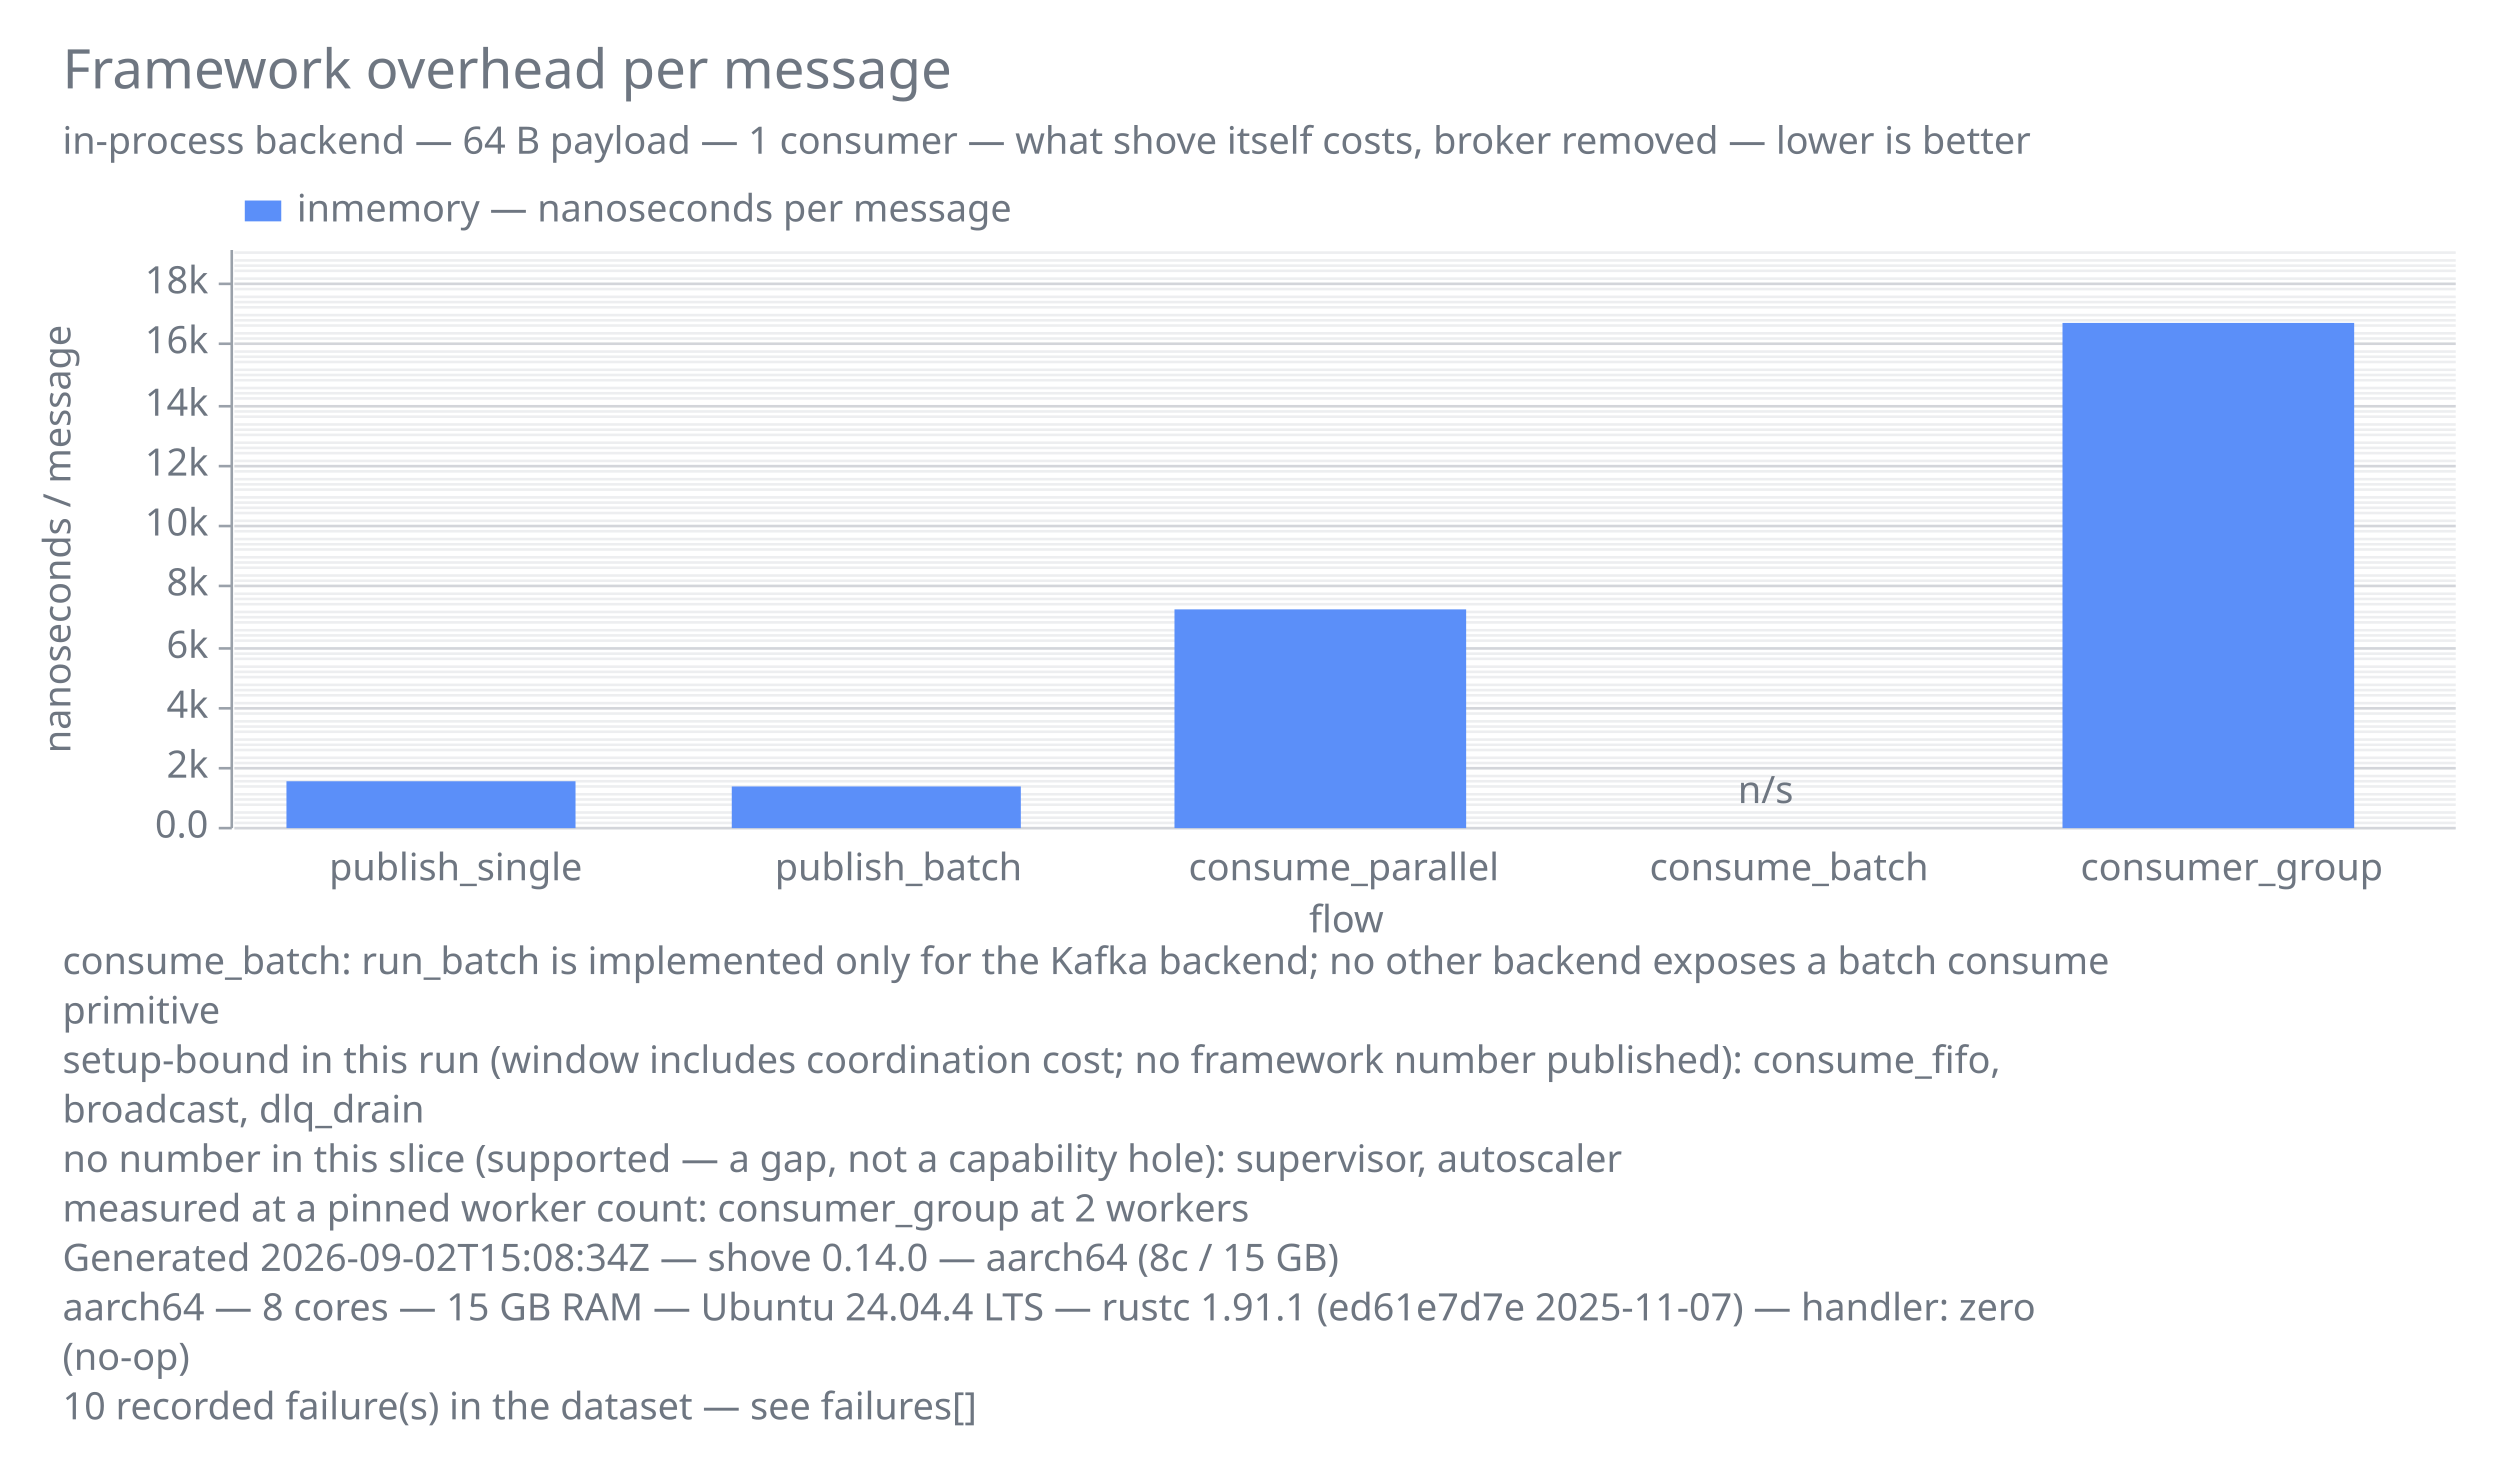
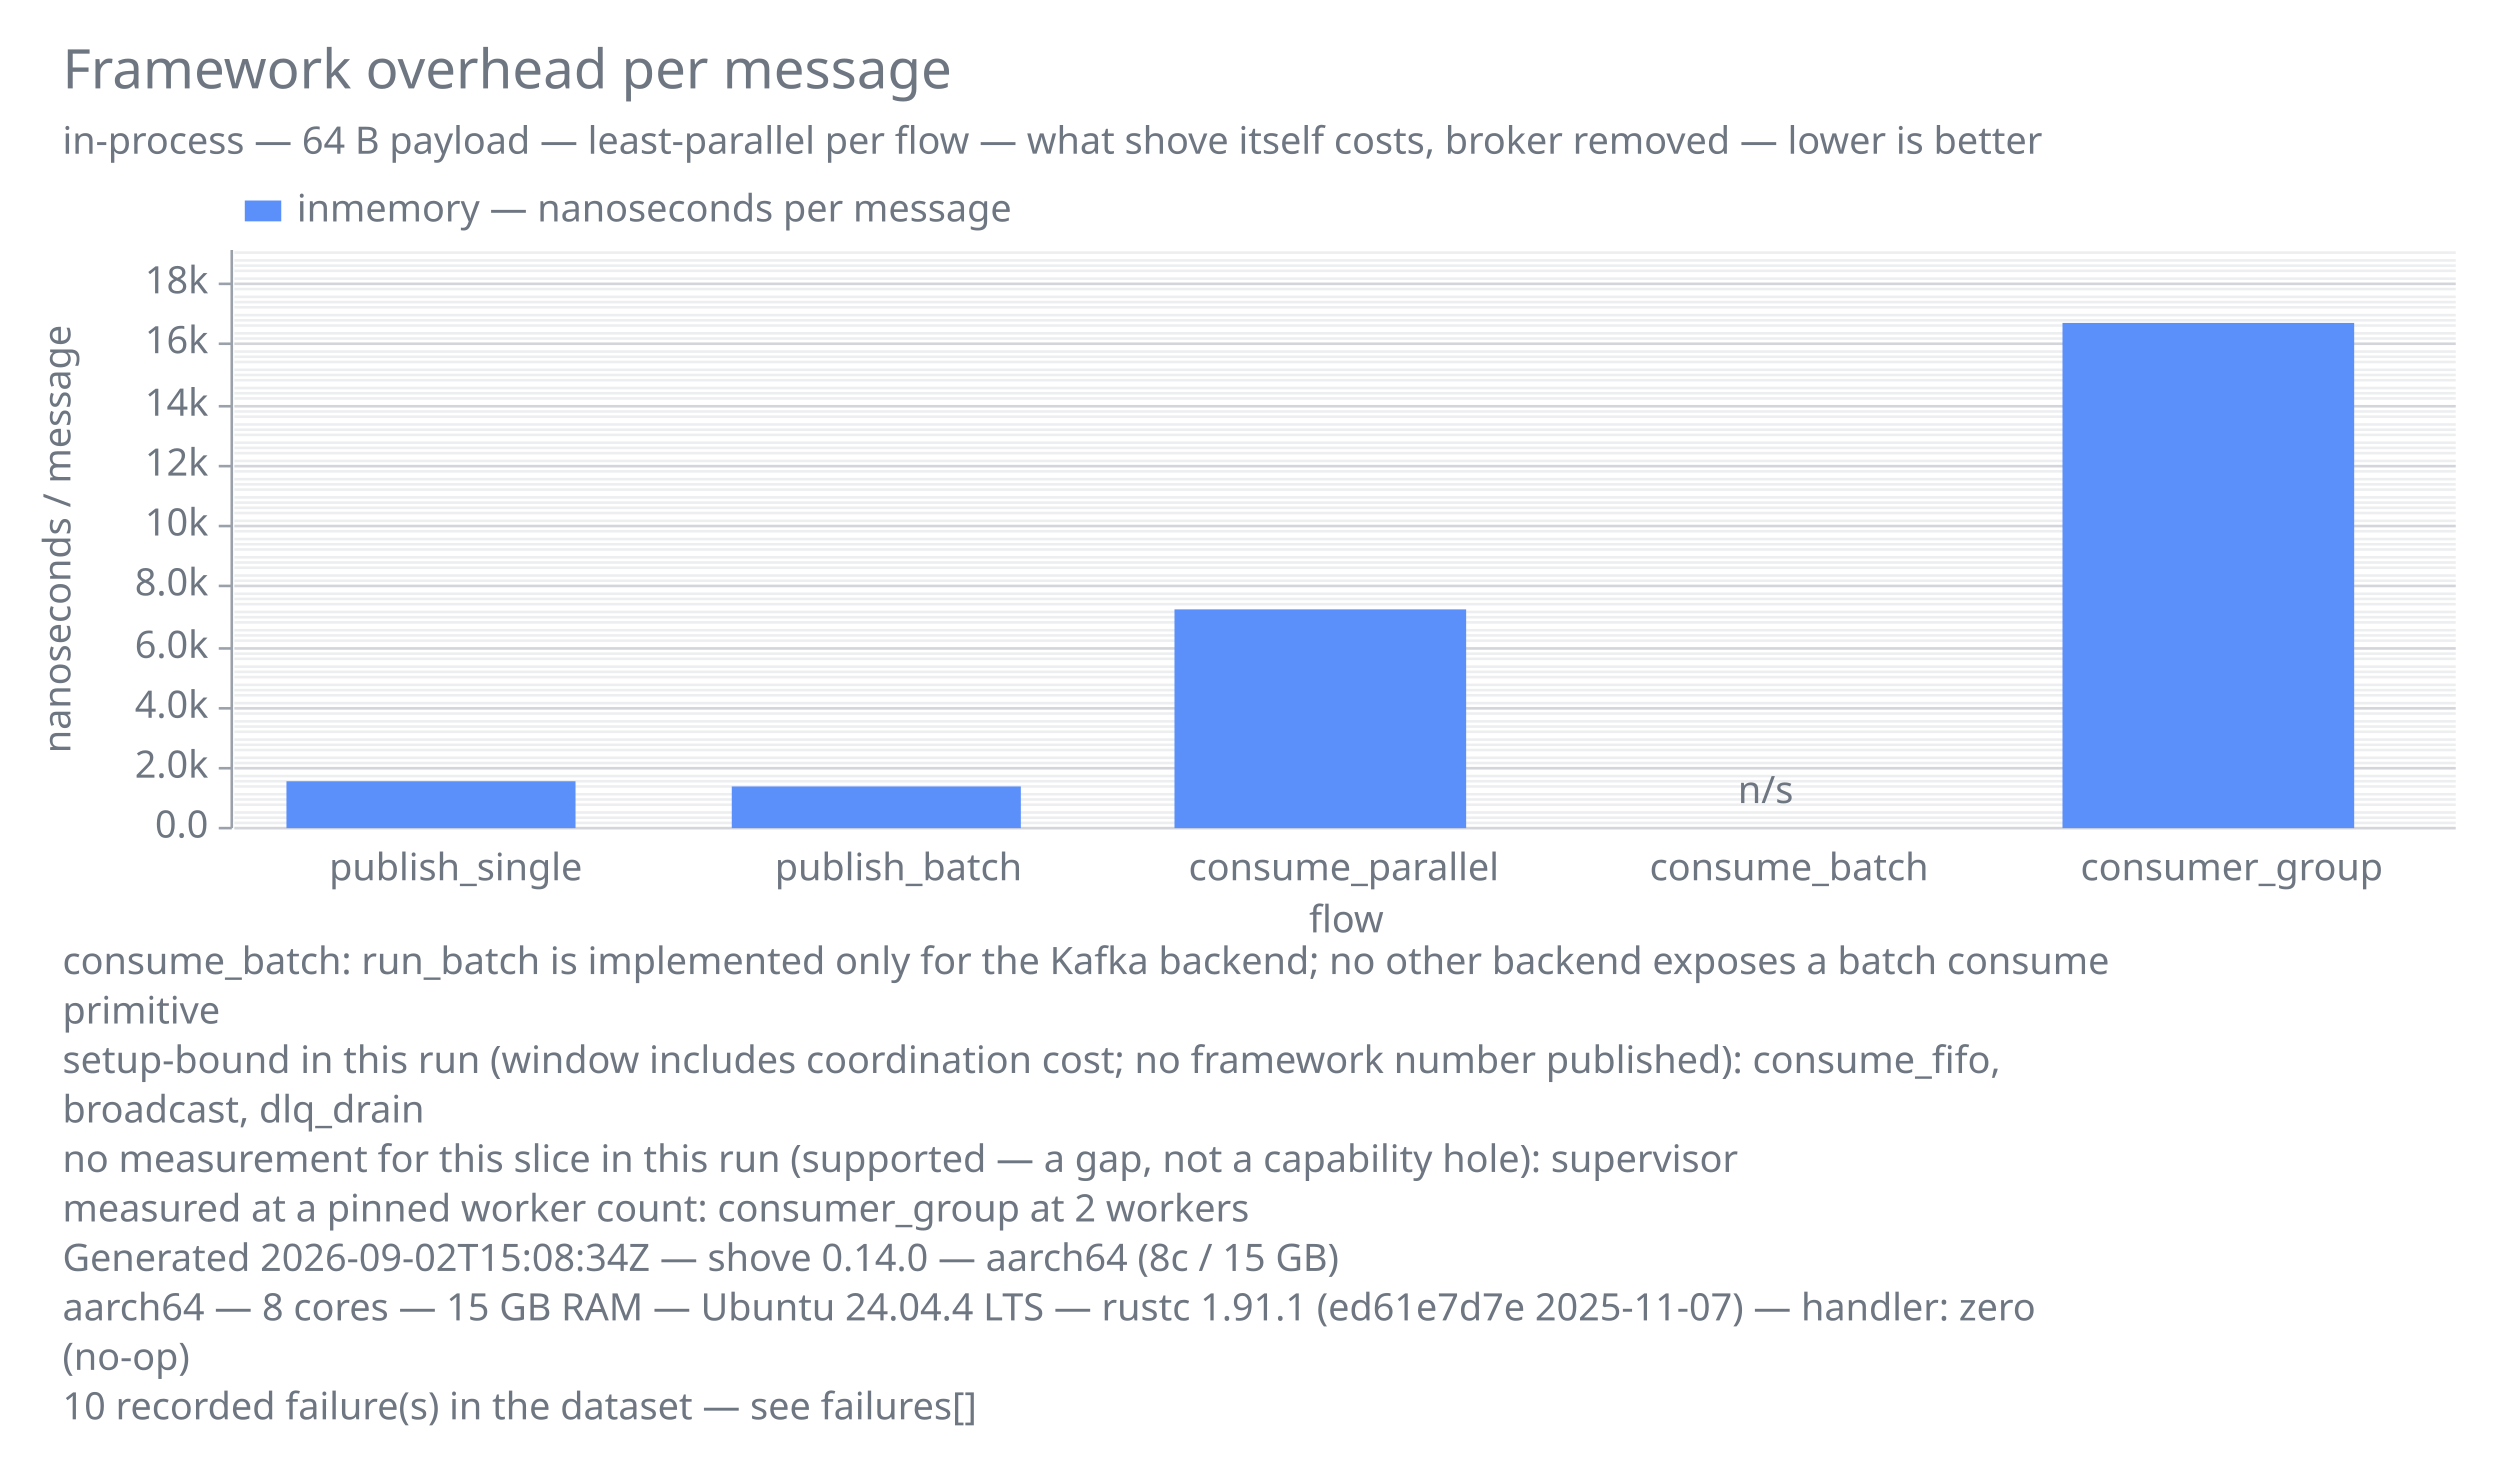
<svg xmlns="http://www.w3.org/2000/svg" width="960" height="560" viewBox="0 0 960 560">
  <text x="24" y="18" dy="0.76em" text-anchor="start" font-family="sans-serif" font-size="20.968" opacity="1" fill="#6E7681">
Framework overhead per message
</text>
  <text x="24" y="48" dy="0.76em" text-anchor="start" font-family="sans-serif" font-size="14.516" opacity="1" fill="#6E7681">
- in-process backend — 64 B payload — 1 consumer — what shove itself costs, broker removed — lower is better
+ in-process — 64 B payload — least-parallel per flow — what shove itself costs, broker removed — lower is better
</text>
  <text x="24" y="363" dy="0.76em" text-anchor="start" font-family="sans-serif" font-size="14.516" opacity="1" fill="#6E7681">
consume_batch: run_batch is implemented only for the Kafka backend; no other backend exposes a batch consume
</text>
  <text x="24" y="382" dy="0.76em" text-anchor="start" font-family="sans-serif" font-size="14.516" opacity="1" fill="#6E7681">
primitive
</text>
  <text x="24" y="401" dy="0.76em" text-anchor="start" font-family="sans-serif" font-size="14.516" opacity="1" fill="#6E7681">
setup-bound in this run (window includes coordination cost; no framework number published): consume_fifo,
</text>
  <text x="24" y="420" dy="0.76em" text-anchor="start" font-family="sans-serif" font-size="14.516" opacity="1" fill="#6E7681">
broadcast, dlq_drain
</text>
  <text x="24" y="439" dy="0.76em" text-anchor="start" font-family="sans-serif" font-size="14.516" opacity="1" fill="#6E7681">
- no number in this slice (supported — a gap, not a capability hole): supervisor, autoscaler
+ no measurement for this slice in this run (supported — a gap, not a capability hole): supervisor
</text>
  <text x="24" y="458" dy="0.76em" text-anchor="start" font-family="sans-serif" font-size="14.516" opacity="1" fill="#6E7681">
measured at a pinned worker count: consumer_group at 2 workers
</text>
  <text x="24" y="477" dy="0.76em" text-anchor="start" font-family="sans-serif" font-size="14.516" opacity="1" fill="#6E7681">
Generated 2026-09-02T15:08:34Z — shove 0.14.0 — aarch64 (8c / 15 GB)
</text>
  <text x="24" y="496" dy="0.76em" text-anchor="start" font-family="sans-serif" font-size="14.516" opacity="1" fill="#6E7681">
aarch64 — 8 cores — 15 GB RAM — Ubuntu 24.04.4 LTS — rustc 1.91.1 (ed61e7d7e 2025-11-07) — handler: zero
</text>
  <text x="24" y="515" dy="0.76em" text-anchor="start" font-family="sans-serif" font-size="14.516" opacity="1" fill="#6E7681">
(no-op)
</text>
  <text x="24" y="534" dy="0.76em" text-anchor="start" font-family="sans-serif" font-size="14.516" opacity="1" fill="#6E7681">
10 recorded failure(s) in the dataset — see failures[]
</text>
  <line opacity="0.18" stroke="#9AA1AA" stroke-width="1" x1="90" y1="318" x2="943" y2="318" />
  <line opacity="0.18" stroke="#9AA1AA" stroke-width="1" x1="90" y1="316" x2="943" y2="316" />
  <line opacity="0.18" stroke="#9AA1AA" stroke-width="1" x1="90" y1="314" x2="943" y2="314" />
  <line opacity="0.18" stroke="#9AA1AA" stroke-width="1" x1="90" y1="312" x2="943" y2="312" />
  <line opacity="0.18" stroke="#9AA1AA" stroke-width="1" x1="90" y1="309" x2="943" y2="309" />
  <line opacity="0.18" stroke="#9AA1AA" stroke-width="1" x1="90" y1="307" x2="943" y2="307" />
  <line opacity="0.18" stroke="#9AA1AA" stroke-width="1" x1="90" y1="305" x2="943" y2="305" />
  <line opacity="0.18" stroke="#9AA1AA" stroke-width="1" x1="90" y1="302" x2="943" y2="302" />
  <line opacity="0.18" stroke="#9AA1AA" stroke-width="1" x1="90" y1="300" x2="943" y2="300" />
  <line opacity="0.18" stroke="#9AA1AA" stroke-width="1" x1="90" y1="298" x2="943" y2="298" />
  <line opacity="0.18" stroke="#9AA1AA" stroke-width="1" x1="90" y1="295" x2="943" y2="295" />
  <line opacity="0.18" stroke="#9AA1AA" stroke-width="1" x1="90" y1="293" x2="943" y2="293" />
  <line opacity="0.18" stroke="#9AA1AA" stroke-width="1" x1="90" y1="291" x2="943" y2="291" />
  <line opacity="0.18" stroke="#9AA1AA" stroke-width="1" x1="90" y1="288" x2="943" y2="288" />
  <line opacity="0.18" stroke="#9AA1AA" stroke-width="1" x1="90" y1="286" x2="943" y2="286" />
  <line opacity="0.18" stroke="#9AA1AA" stroke-width="1" x1="90" y1="284" x2="943" y2="284" />
  <line opacity="0.18" stroke="#9AA1AA" stroke-width="1" x1="90" y1="281" x2="943" y2="281" />
  <line opacity="0.18" stroke="#9AA1AA" stroke-width="1" x1="90" y1="279" x2="943" y2="279" />
  <line opacity="0.18" stroke="#9AA1AA" stroke-width="1" x1="90" y1="277" x2="943" y2="277" />
  <line opacity="0.18" stroke="#9AA1AA" stroke-width="1" x1="90" y1="274" x2="943" y2="274" />
  <line opacity="0.18" stroke="#9AA1AA" stroke-width="1" x1="90" y1="272" x2="943" y2="272" />
  <line opacity="0.18" stroke="#9AA1AA" stroke-width="1" x1="90" y1="270" x2="943" y2="270" />
  <line opacity="0.18" stroke="#9AA1AA" stroke-width="1" x1="90" y1="267" x2="943" y2="267" />
  <line opacity="0.18" stroke="#9AA1AA" stroke-width="1" x1="90" y1="265" x2="943" y2="265" />
  <line opacity="0.18" stroke="#9AA1AA" stroke-width="1" x1="90" y1="263" x2="943" y2="263" />
  <line opacity="0.18" stroke="#9AA1AA" stroke-width="1" x1="90" y1="260" x2="943" y2="260" />
  <line opacity="0.18" stroke="#9AA1AA" stroke-width="1" x1="90" y1="258" x2="943" y2="258" />
  <line opacity="0.18" stroke="#9AA1AA" stroke-width="1" x1="90" y1="256" x2="943" y2="256" />
  <line opacity="0.18" stroke="#9AA1AA" stroke-width="1" x1="90" y1="253" x2="943" y2="253" />
  <line opacity="0.18" stroke="#9AA1AA" stroke-width="1" x1="90" y1="251" x2="943" y2="251" />
  <line opacity="0.18" stroke="#9AA1AA" stroke-width="1" x1="90" y1="249" x2="943" y2="249" />
  <line opacity="0.18" stroke="#9AA1AA" stroke-width="1" x1="90" y1="246" x2="943" y2="246" />
  <line opacity="0.18" stroke="#9AA1AA" stroke-width="1" x1="90" y1="244" x2="943" y2="244" />
  <line opacity="0.18" stroke="#9AA1AA" stroke-width="1" x1="90" y1="242" x2="943" y2="242" />
  <line opacity="0.18" stroke="#9AA1AA" stroke-width="1" x1="90" y1="239" x2="943" y2="239" />
  <line opacity="0.18" stroke="#9AA1AA" stroke-width="1" x1="90" y1="237" x2="943" y2="237" />
  <line opacity="0.18" stroke="#9AA1AA" stroke-width="1" x1="90" y1="235" x2="943" y2="235" />
  <line opacity="0.18" stroke="#9AA1AA" stroke-width="1" x1="90" y1="232" x2="943" y2="232" />
  <line opacity="0.18" stroke="#9AA1AA" stroke-width="1" x1="90" y1="230" x2="943" y2="230" />
  <line opacity="0.18" stroke="#9AA1AA" stroke-width="1" x1="90" y1="228" x2="943" y2="228" />
  <line opacity="0.18" stroke="#9AA1AA" stroke-width="1" x1="90" y1="225" x2="943" y2="225" />
  <line opacity="0.18" stroke="#9AA1AA" stroke-width="1" x1="90" y1="223" x2="943" y2="223" />
  <line opacity="0.18" stroke="#9AA1AA" stroke-width="1" x1="90" y1="221" x2="943" y2="221" />
  <line opacity="0.18" stroke="#9AA1AA" stroke-width="1" x1="90" y1="218" x2="943" y2="218" />
  <line opacity="0.18" stroke="#9AA1AA" stroke-width="1" x1="90" y1="216" x2="943" y2="216" />
  <line opacity="0.18" stroke="#9AA1AA" stroke-width="1" x1="90" y1="214" x2="943" y2="214" />
  <line opacity="0.18" stroke="#9AA1AA" stroke-width="1" x1="90" y1="211" x2="943" y2="211" />
  <line opacity="0.18" stroke="#9AA1AA" stroke-width="1" x1="90" y1="209" x2="943" y2="209" />
  <line opacity="0.18" stroke="#9AA1AA" stroke-width="1" x1="90" y1="207" x2="943" y2="207" />
  <line opacity="0.18" stroke="#9AA1AA" stroke-width="1" x1="90" y1="204" x2="943" y2="204" />
  <line opacity="0.18" stroke="#9AA1AA" stroke-width="1" x1="90" y1="202" x2="943" y2="202" />
  <line opacity="0.18" stroke="#9AA1AA" stroke-width="1" x1="90" y1="200" x2="943" y2="200" />
  <line opacity="0.18" stroke="#9AA1AA" stroke-width="1" x1="90" y1="197" x2="943" y2="197" />
  <line opacity="0.18" stroke="#9AA1AA" stroke-width="1" x1="90" y1="195" x2="943" y2="195" />
  <line opacity="0.18" stroke="#9AA1AA" stroke-width="1" x1="90" y1="193" x2="943" y2="193" />
  <line opacity="0.18" stroke="#9AA1AA" stroke-width="1" x1="90" y1="191" x2="943" y2="191" />
  <line opacity="0.18" stroke="#9AA1AA" stroke-width="1" x1="90" y1="188" x2="943" y2="188" />
  <line opacity="0.18" stroke="#9AA1AA" stroke-width="1" x1="90" y1="186" x2="943" y2="186" />
  <line opacity="0.18" stroke="#9AA1AA" stroke-width="1" x1="90" y1="184" x2="943" y2="184" />
  <line opacity="0.18" stroke="#9AA1AA" stroke-width="1" x1="90" y1="181" x2="943" y2="181" />
  <line opacity="0.18" stroke="#9AA1AA" stroke-width="1" x1="90" y1="179" x2="943" y2="179" />
  <line opacity="0.18" stroke="#9AA1AA" stroke-width="1" x1="90" y1="177" x2="943" y2="177" />
  <line opacity="0.18" stroke="#9AA1AA" stroke-width="1" x1="90" y1="174" x2="943" y2="174" />
  <line opacity="0.18" stroke="#9AA1AA" stroke-width="1" x1="90" y1="172" x2="943" y2="172" />
  <line opacity="0.18" stroke="#9AA1AA" stroke-width="1" x1="90" y1="170" x2="943" y2="170" />
  <line opacity="0.18" stroke="#9AA1AA" stroke-width="1" x1="90" y1="167" x2="943" y2="167" />
  <line opacity="0.18" stroke="#9AA1AA" stroke-width="1" x1="90" y1="165" x2="943" y2="165" />
  <line opacity="0.18" stroke="#9AA1AA" stroke-width="1" x1="90" y1="163" x2="943" y2="163" />
  <line opacity="0.18" stroke="#9AA1AA" stroke-width="1" x1="90" y1="160" x2="943" y2="160" />
  <line opacity="0.18" stroke="#9AA1AA" stroke-width="1" x1="90" y1="158" x2="943" y2="158" />
  <line opacity="0.18" stroke="#9AA1AA" stroke-width="1" x1="90" y1="156" x2="943" y2="156" />
  <line opacity="0.18" stroke="#9AA1AA" stroke-width="1" x1="90" y1="153" x2="943" y2="153" />
  <line opacity="0.18" stroke="#9AA1AA" stroke-width="1" x1="90" y1="151" x2="943" y2="151" />
  <line opacity="0.18" stroke="#9AA1AA" stroke-width="1" x1="90" y1="149" x2="943" y2="149" />
  <line opacity="0.18" stroke="#9AA1AA" stroke-width="1" x1="90" y1="146" x2="943" y2="146" />
  <line opacity="0.18" stroke="#9AA1AA" stroke-width="1" x1="90" y1="144" x2="943" y2="144" />
  <line opacity="0.18" stroke="#9AA1AA" stroke-width="1" x1="90" y1="142" x2="943" y2="142" />
  <line opacity="0.18" stroke="#9AA1AA" stroke-width="1" x1="90" y1="139" x2="943" y2="139" />
  <line opacity="0.18" stroke="#9AA1AA" stroke-width="1" x1="90" y1="137" x2="943" y2="137" />
  <line opacity="0.18" stroke="#9AA1AA" stroke-width="1" x1="90" y1="135" x2="943" y2="135" />
  <line opacity="0.18" stroke="#9AA1AA" stroke-width="1" x1="90" y1="132" x2="943" y2="132" />
  <line opacity="0.18" stroke="#9AA1AA" stroke-width="1" x1="90" y1="130" x2="943" y2="130" />
  <line opacity="0.18" stroke="#9AA1AA" stroke-width="1" x1="90" y1="128" x2="943" y2="128" />
  <line opacity="0.18" stroke="#9AA1AA" stroke-width="1" x1="90" y1="125" x2="943" y2="125" />
  <line opacity="0.18" stroke="#9AA1AA" stroke-width="1" x1="90" y1="123" x2="943" y2="123" />
  <line opacity="0.18" stroke="#9AA1AA" stroke-width="1" x1="90" y1="121" x2="943" y2="121" />
  <line opacity="0.18" stroke="#9AA1AA" stroke-width="1" x1="90" y1="118" x2="943" y2="118" />
  <line opacity="0.18" stroke="#9AA1AA" stroke-width="1" x1="90" y1="116" x2="943" y2="116" />
  <line opacity="0.18" stroke="#9AA1AA" stroke-width="1" x1="90" y1="114" x2="943" y2="114" />
  <line opacity="0.18" stroke="#9AA1AA" stroke-width="1" x1="90" y1="111" x2="943" y2="111" />
  <line opacity="0.18" stroke="#9AA1AA" stroke-width="1" x1="90" y1="109" x2="943" y2="109" />
  <line opacity="0.18" stroke="#9AA1AA" stroke-width="1" x1="90" y1="107" x2="943" y2="107" />
  <line opacity="0.18" stroke="#9AA1AA" stroke-width="1" x1="90" y1="104" x2="943" y2="104" />
  <line opacity="0.18" stroke="#9AA1AA" stroke-width="1" x1="90" y1="102" x2="943" y2="102" />
  <line opacity="0.18" stroke="#9AA1AA" stroke-width="1" x1="90" y1="100" x2="943" y2="100" />
  <line opacity="0.18" stroke="#9AA1AA" stroke-width="1" x1="90" y1="97" x2="943" y2="97" />
  <text x="16" y="207" dy="0.76em" text-anchor="middle" font-family="sans-serif" font-size="14.516" opacity="1" fill="#6E7681" transform="rotate(270, 16, 207)">
nanoseconds / message
</text>
  <line opacity="0.32" stroke="#9AA1AA" stroke-width="1" x1="90" y1="318" x2="943" y2="318" />
  <line opacity="0.32" stroke="#9AA1AA" stroke-width="1" x1="90" y1="295" x2="943" y2="295" />
  <line opacity="0.32" stroke="#9AA1AA" stroke-width="1" x1="90" y1="272" x2="943" y2="272" />
  <line opacity="0.32" stroke="#9AA1AA" stroke-width="1" x1="90" y1="249" x2="943" y2="249" />
  <line opacity="0.32" stroke="#9AA1AA" stroke-width="1" x1="90" y1="225" x2="943" y2="225" />
  <line opacity="0.32" stroke="#9AA1AA" stroke-width="1" x1="90" y1="202" x2="943" y2="202" />
  <line opacity="0.32" stroke="#9AA1AA" stroke-width="1" x1="90" y1="179" x2="943" y2="179" />
  <line opacity="0.32" stroke="#9AA1AA" stroke-width="1" x1="90" y1="156" x2="943" y2="156" />
  <line opacity="0.32" stroke="#9AA1AA" stroke-width="1" x1="90" y1="132" x2="943" y2="132" />
  <line opacity="0.32" stroke="#9AA1AA" stroke-width="1" x1="90" y1="109" x2="943" y2="109" />
  <polyline fill="none" opacity="1" stroke="#9AA1AA" stroke-width="1" points="89,96 89,318 " />
  <text x="80" y="318" dy="0.5ex" text-anchor="end" font-family="sans-serif" font-size="14.516" opacity="1" fill="#6E7681">
0.0
</text>
  <polyline fill="none" opacity="1" stroke="#9AA1AA" stroke-width="1" points="84,318 89,318 " />
  <text x="80" y="295" dy="0.5ex" text-anchor="end" font-family="sans-serif" font-size="14.516" opacity="1" fill="#6E7681">
- 2k
+ 2.0k
</text>
  <polyline fill="none" opacity="1" stroke="#9AA1AA" stroke-width="1" points="84,295 89,295 " />
  <text x="80" y="272" dy="0.5ex" text-anchor="end" font-family="sans-serif" font-size="14.516" opacity="1" fill="#6E7681">
- 4k
+ 4.0k
</text>
  <polyline fill="none" opacity="1" stroke="#9AA1AA" stroke-width="1" points="84,272 89,272 " />
  <text x="80" y="249" dy="0.5ex" text-anchor="end" font-family="sans-serif" font-size="14.516" opacity="1" fill="#6E7681">
- 6k
+ 6.0k
</text>
  <polyline fill="none" opacity="1" stroke="#9AA1AA" stroke-width="1" points="84,249 89,249 " />
  <text x="80" y="225" dy="0.5ex" text-anchor="end" font-family="sans-serif" font-size="14.516" opacity="1" fill="#6E7681">
- 8k
+ 8.0k
</text>
  <polyline fill="none" opacity="1" stroke="#9AA1AA" stroke-width="1" points="84,225 89,225 " />
  <text x="80" y="202" dy="0.5ex" text-anchor="end" font-family="sans-serif" font-size="14.516" opacity="1" fill="#6E7681">
10k
</text>
  <polyline fill="none" opacity="1" stroke="#9AA1AA" stroke-width="1" points="84,202 89,202 " />
  <text x="80" y="179" dy="0.5ex" text-anchor="end" font-family="sans-serif" font-size="14.516" opacity="1" fill="#6E7681">
12k
</text>
  <polyline fill="none" opacity="1" stroke="#9AA1AA" stroke-width="1" points="84,179 89,179 " />
  <text x="80" y="156" dy="0.5ex" text-anchor="end" font-family="sans-serif" font-size="14.516" opacity="1" fill="#6E7681">
14k
</text>
  <polyline fill="none" opacity="1" stroke="#9AA1AA" stroke-width="1" points="84,156 89,156 " />
  <text x="80" y="132" dy="0.5ex" text-anchor="end" font-family="sans-serif" font-size="14.516" opacity="1" fill="#6E7681">
16k
</text>
  <polyline fill="none" opacity="1" stroke="#9AA1AA" stroke-width="1" points="84,132 89,132 " />
  <text x="80" y="109" dy="0.5ex" text-anchor="end" font-family="sans-serif" font-size="14.516" opacity="1" fill="#6E7681">
18k
</text>
  <polyline fill="none" opacity="1" stroke="#9AA1AA" stroke-width="1" points="84,109 89,109 " />
  <rect x="110" y="300" width="111" height="18" opacity="1" fill="#5B8FF9" stroke="none" />
  <rect x="281" y="302" width="111" height="16" opacity="1" fill="#5B8FF9" stroke="none" />
  <rect x="451" y="234" width="112" height="84" opacity="1" fill="#5B8FF9" stroke="none" />
  <text x="678" y="312" dy="-0.5ex" text-anchor="middle" font-family="sans-serif" font-size="14.516" opacity="1" fill="#6E7681">
n/s
</text>
  <rect x="792" y="124" width="112" height="194" opacity="1" fill="#5B8FF9" stroke="none" />
  <text x="175" y="327" dy="0.76em" text-anchor="middle" font-family="sans-serif" font-size="14.516" opacity="1" fill="#6E7681">
publish_single
</text>
  <text x="345" y="327" dy="0.76em" text-anchor="middle" font-family="sans-serif" font-size="14.516" opacity="1" fill="#6E7681">
publish_batch
</text>
  <text x="516" y="327" dy="0.76em" text-anchor="middle" font-family="sans-serif" font-size="14.516" opacity="1" fill="#6E7681">
consume_parallel
</text>
  <text x="687" y="327" dy="0.76em" text-anchor="middle" font-family="sans-serif" font-size="14.516" opacity="1" fill="#6E7681">
consume_batch
</text>
  <text x="857" y="327" dy="0.76em" text-anchor="middle" font-family="sans-serif" font-size="14.516" opacity="1" fill="#6E7681">
consumer_group
</text>
  <text x="517" y="347" dy="0.76em" text-anchor="middle" font-family="sans-serif" font-size="14.516" opacity="1" fill="#6E7681">
flow
</text>
  <rect x="94" y="77" width="14" height="8" opacity="1" fill="#5B8FF9" stroke="none" />
  <text x="114" y="74" dy="0.76em" text-anchor="start" font-family="sans-serif" font-size="14.516" opacity="1" fill="#6E7681">
inmemory — nanoseconds per message
</text>
</svg>
